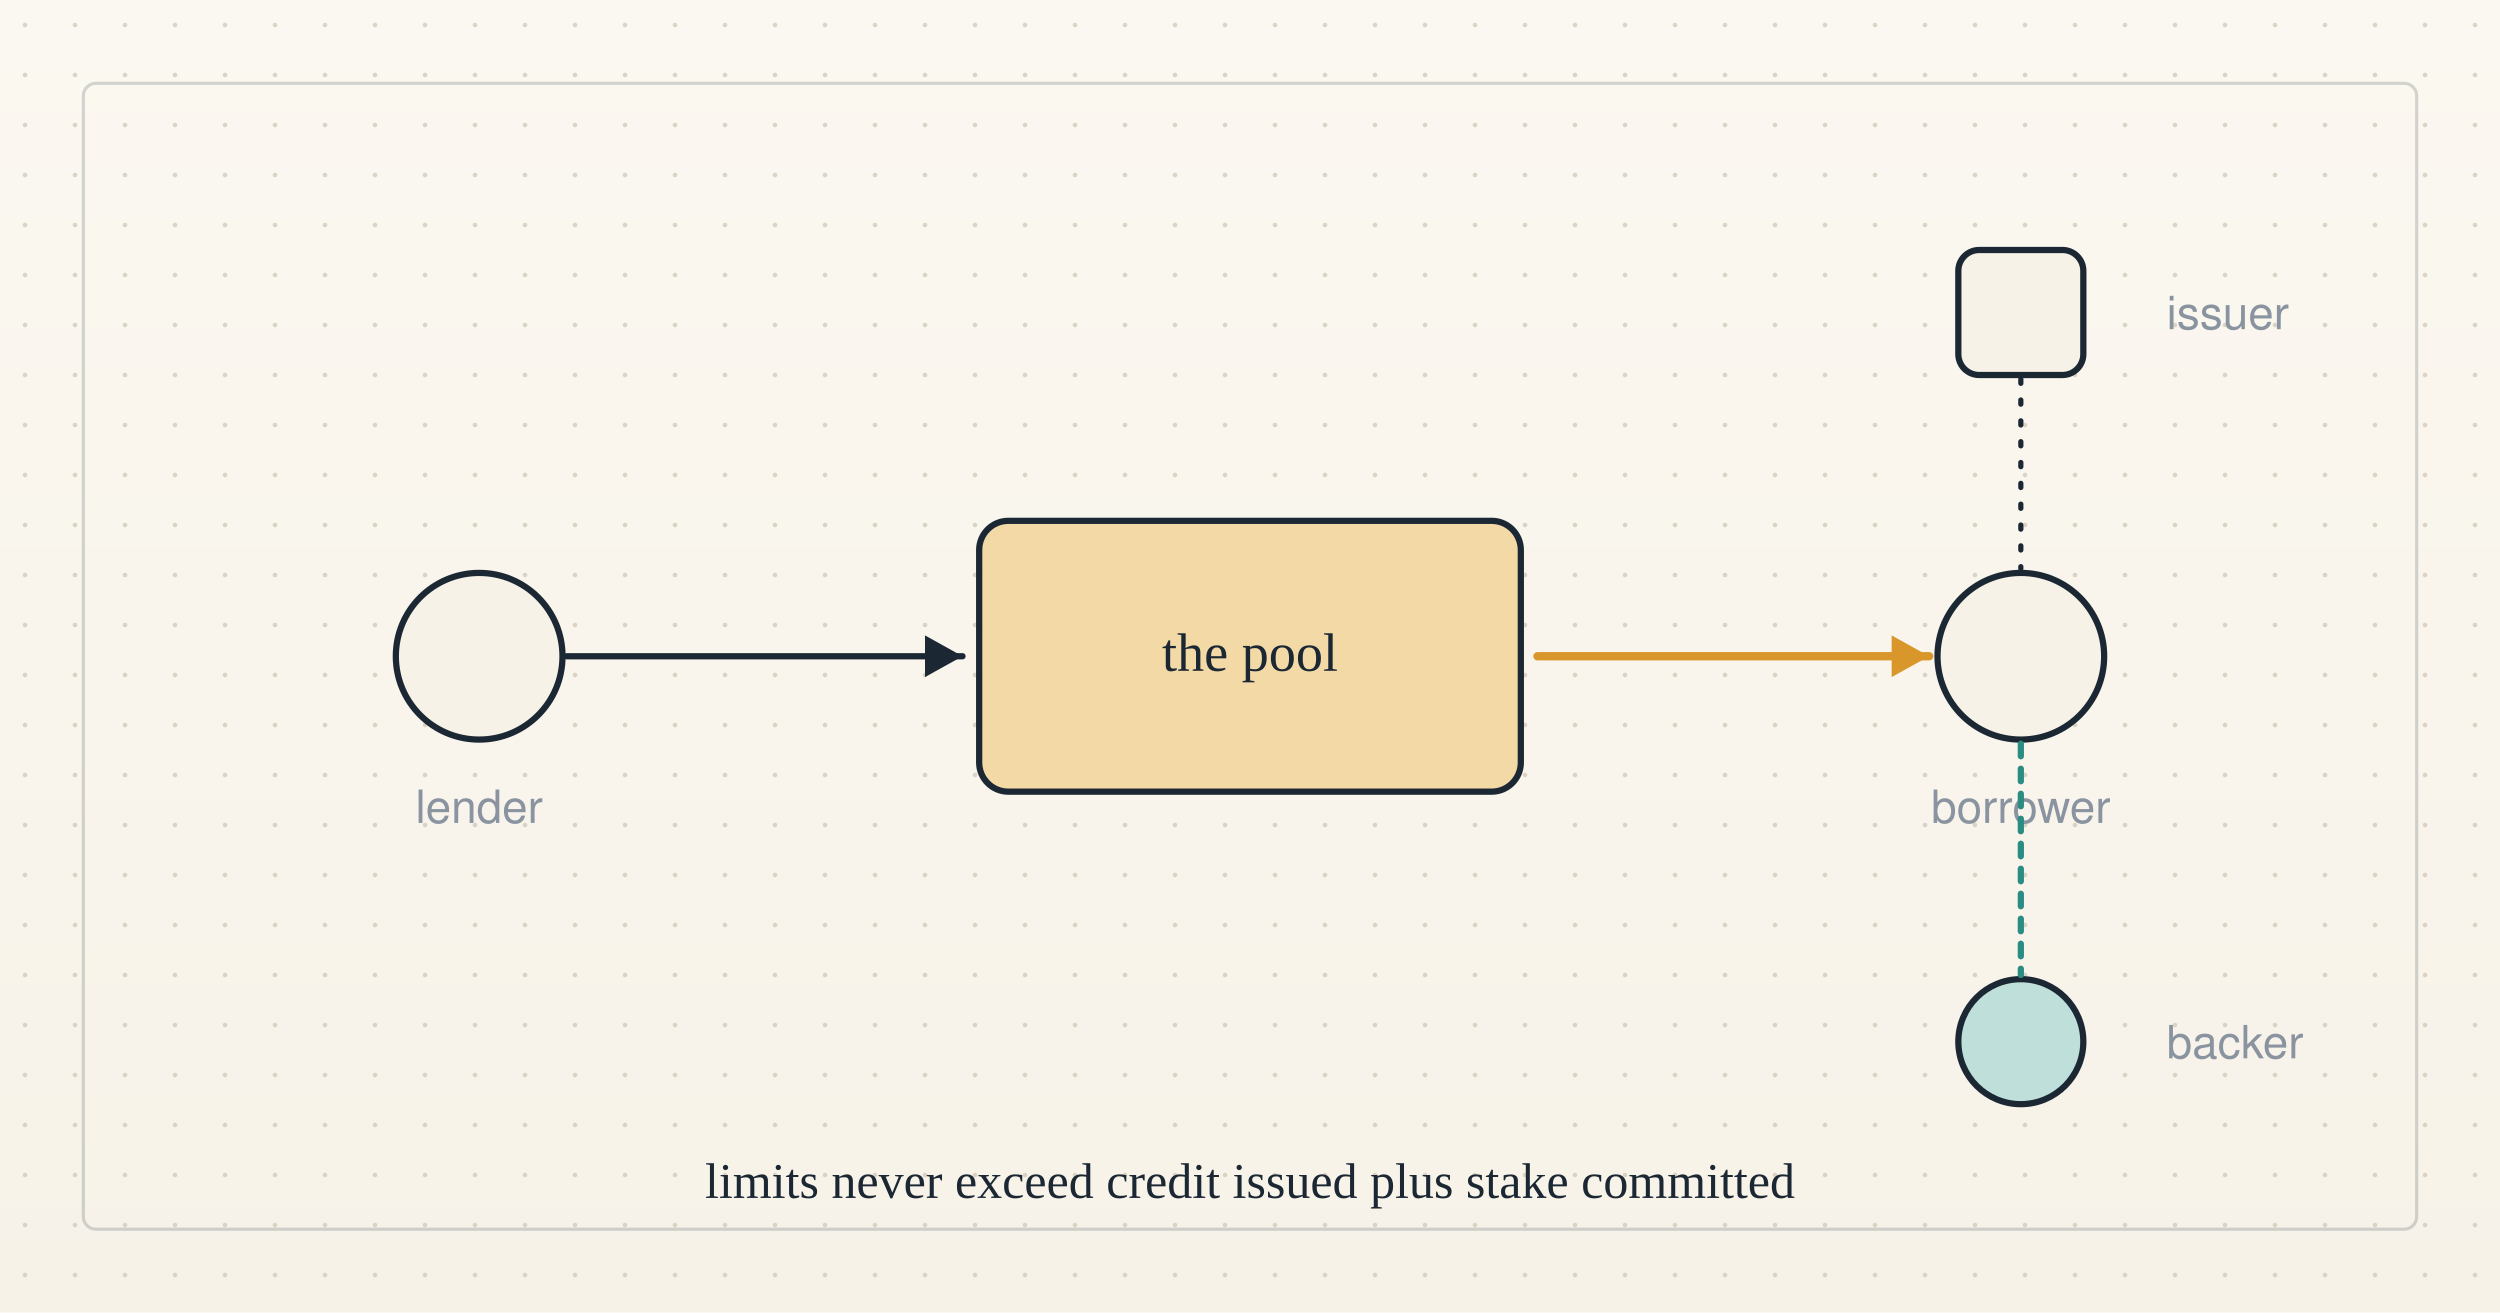
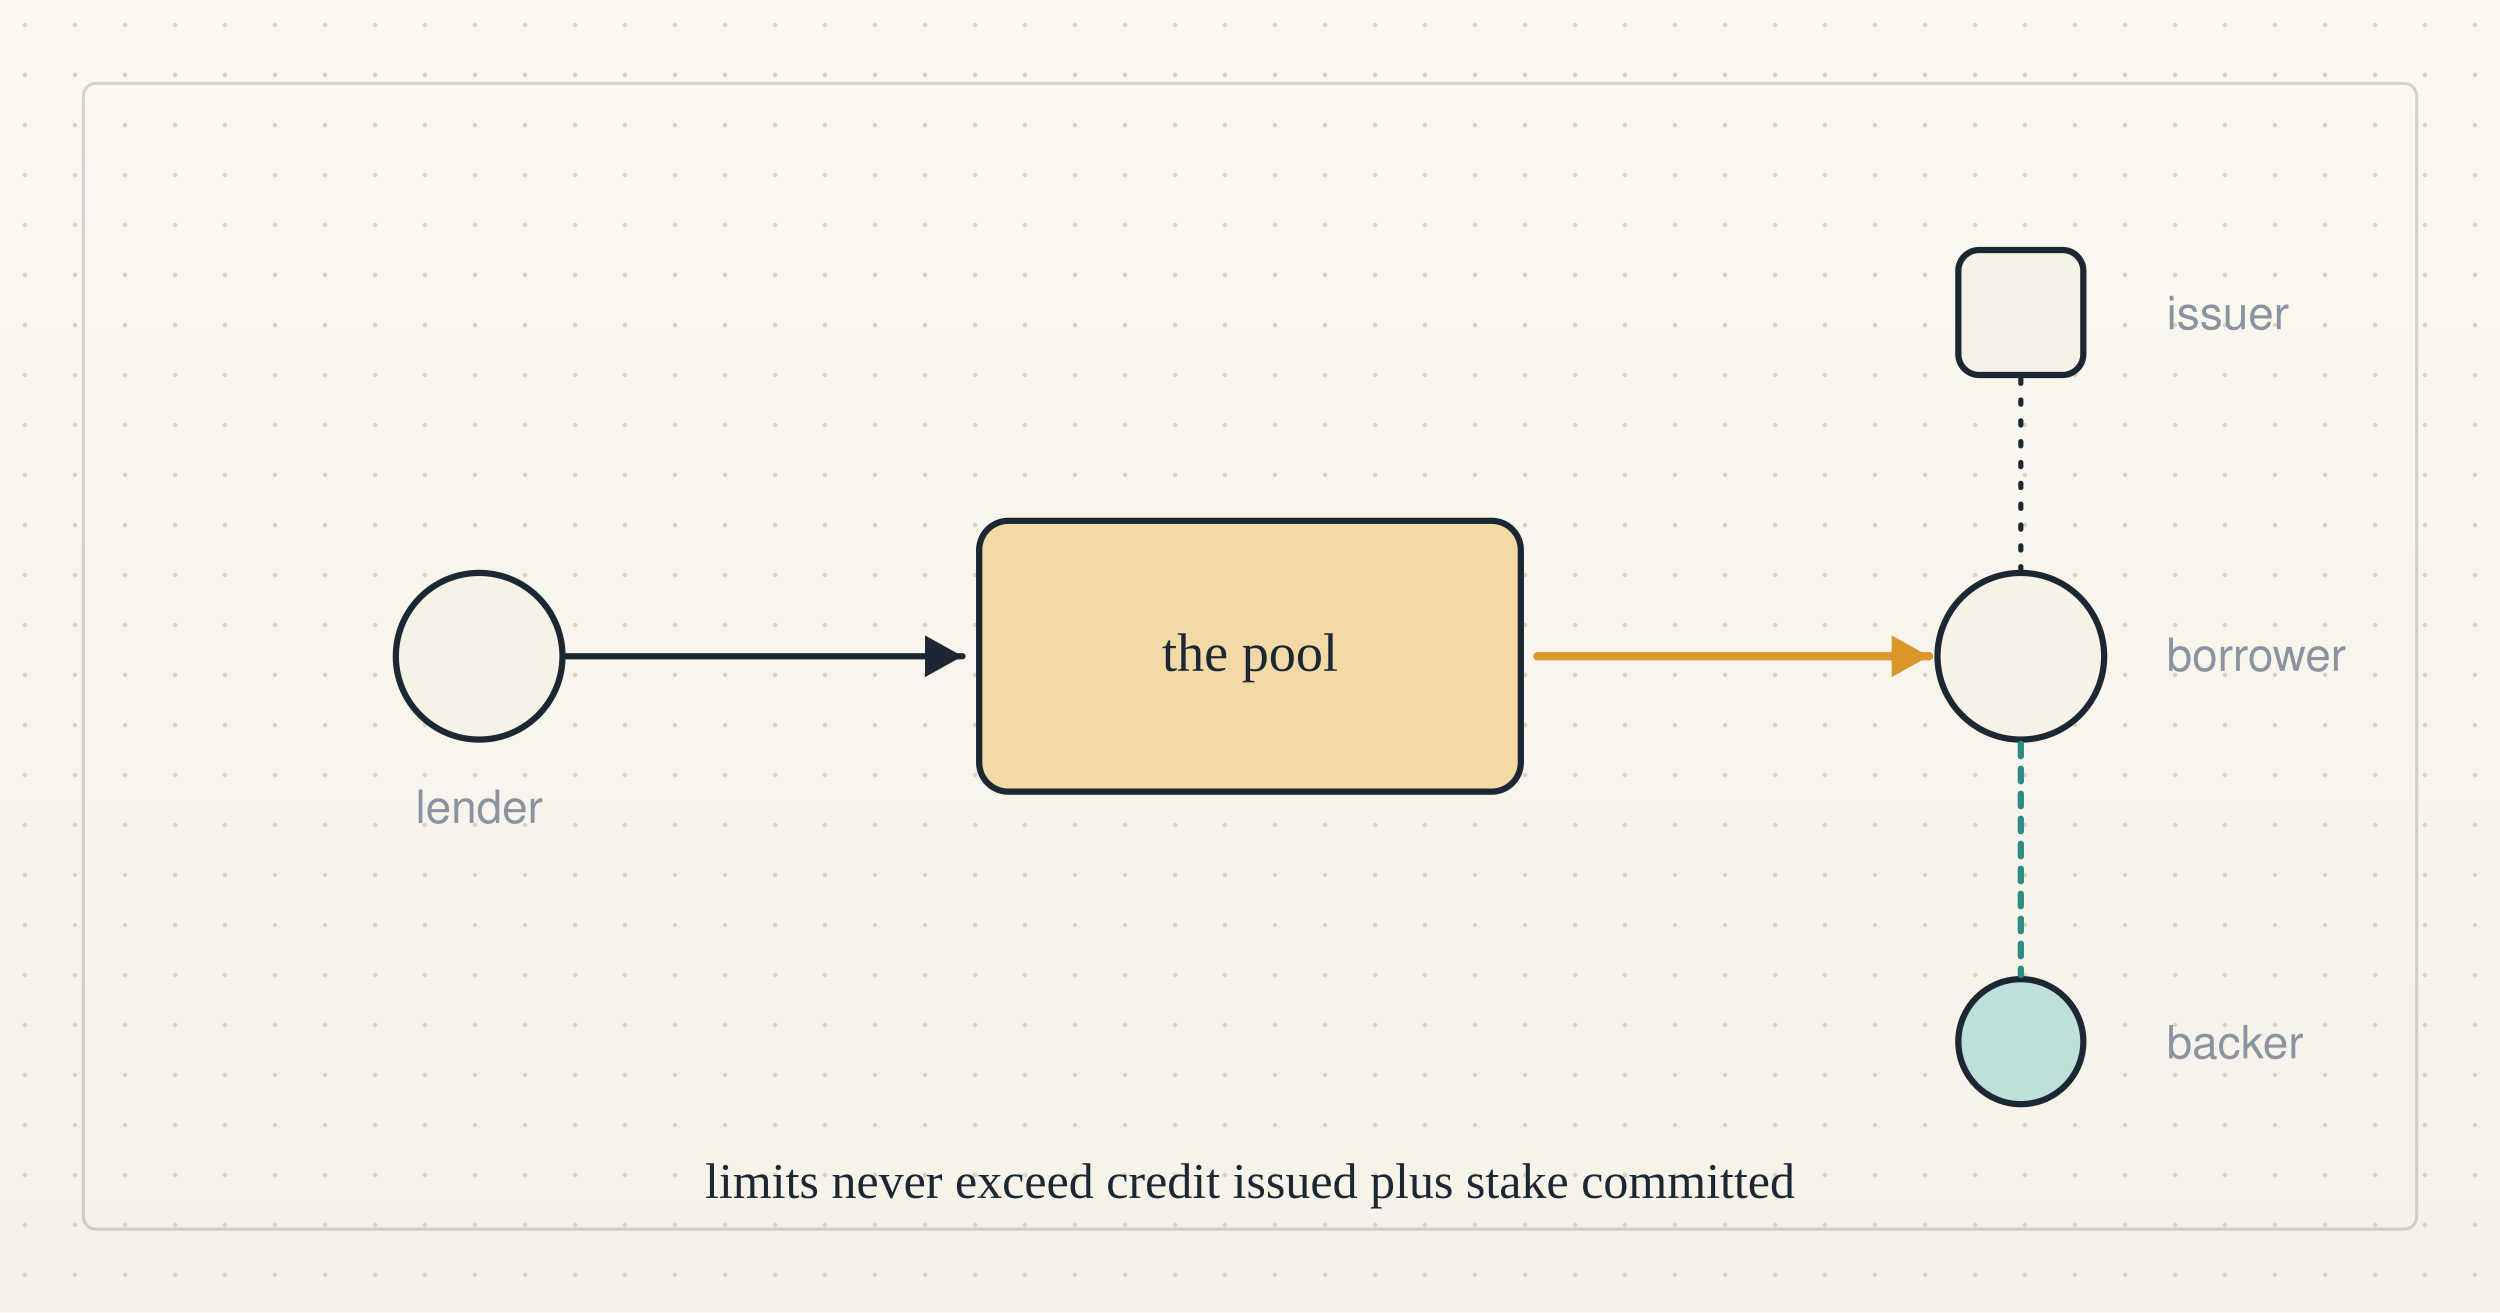
<svg xmlns="http://www.w3.org/2000/svg" viewBox="0 0 1200 630" width="1200" height="630" role="img" aria-label="Four roles around one pool: lender, borrower, backer and issuer">
  <defs>
    <pattern id="dots" width="24" height="24" patternUnits="userSpaceOnUse">
      <circle cx="12" cy="12" r="1.1" fill="#D7CFC0" />
    </pattern>
    <linearGradient id="sky" x1="0" y1="0" x2="0" y2="1">
      <stop offset="0" stop-color="#FBF8F1" />
      <stop offset="1" stop-color="#F7F2E8" />
    </linearGradient>
    <radialGradient id="glow" cx="0.5" cy="0.5" r="0.5">
      <stop offset="0" stop-color="#D9962B" stop-opacity="0.35" />
      <stop offset="1" stop-color="#D9962B" stop-opacity="0" />
    </radialGradient>
    <filter id="soft" x="-20%" y="-20%" width="140%" height="140%">
      <feGaussianBlur stdDeviation="6" />
    </filter>
  </defs>
  <rect width="1200" height="630" fill="url(#sky)" />
  <rect width="1200" height="630" fill="url(#dots)" opacity="0.9" />
  <rect x="470" y="250" width="260" height="130" rx="14" fill="#F2D9A6" stroke="#1B2733" stroke-width="3" />
  <text x="600" y="322" font-family="Georgia, 'Times New Roman', serif" font-size="26" fill="#1B2733" text-anchor="middle" font-weight="normal" opacity="1.0">the pool</text>
  <circle cx="230" cy="315" r="40" fill="#F7F2E8" stroke="#1B2733" stroke-width="3" />
  <line x1="272" y1="315" x2="462" y2="315" stroke="#1B2733" stroke-width="3" stroke-linecap="round" opacity="1.0" />
  <polygon points="462,315 444,305 444,325" fill="#1B2733" />
  <text x="230" y="395" font-family="'Helvetica Neue', Helvetica, Arial, sans-serif" font-size="22" fill="#8A94A0" text-anchor="middle" font-weight="normal" opacity="1.0">lender</text>
  <circle cx="970" cy="315" r="40" fill="#F7F2E8" stroke="#1B2733" stroke-width="3" />
  <line x1="738" y1="315" x2="926" y2="315" stroke="#D9962B" stroke-width="4" stroke-linecap="round" opacity="1.0" />
  <polygon points="926,315 908,305 908,325" fill="#D9962B" />
-   <text x="970" y="395" font-family="'Helvetica Neue', Helvetica, Arial, sans-serif" font-size="22" fill="#8A94A0" text-anchor="middle" font-weight="normal" opacity="1.0">borrower</text>
+   <text x="1040" y="322" font-family="'Helvetica Neue', Helvetica, Arial, sans-serif" font-size="22" fill="#8A94A0" text-anchor="start" font-weight="normal" opacity="1.0">borrower</text>
  <circle cx="970" cy="500" r="30" fill="#BFE0DA" stroke="#1B2733" stroke-width="3" />
  <line x1="970" y1="357" x2="970" y2="468" stroke="#2A8C82" stroke-width="3" stroke-linecap="round" stroke-dasharray="6 6" opacity="1.0" />
  <text x="1040" y="508" font-family="'Helvetica Neue', Helvetica, Arial, sans-serif" font-size="22" fill="#8A94A0" text-anchor="start" font-weight="normal" opacity="1.0">backer</text>
  <rect x="940" y="120" width="60" height="60" rx="10" fill="#F7F2E8" stroke="#1B2733" stroke-width="3" />
  <line x1="970" y1="182" x2="970" y2="273" stroke="#1B2733" stroke-width="2.5" stroke-linecap="round" stroke-dasharray="2 8" opacity="1.0" />
  <text x="1040" y="158" font-family="'Helvetica Neue', Helvetica, Arial, sans-serif" font-size="22" fill="#8A94A0" text-anchor="start" font-weight="normal" opacity="1.0">issuer</text>
  <text x="600" y="575" font-family="Georgia, 'Times New Roman', serif" font-size="24" fill="#1B2733" text-anchor="middle" font-weight="normal" opacity="1.0">limits never exceed credit issued plus stake committed</text>
  <rect x="40" y="40" width="1120" height="550" fill="none" stroke="#1B2733" stroke-opacity="0.18" stroke-width="1.5" rx="6" />
</svg>
